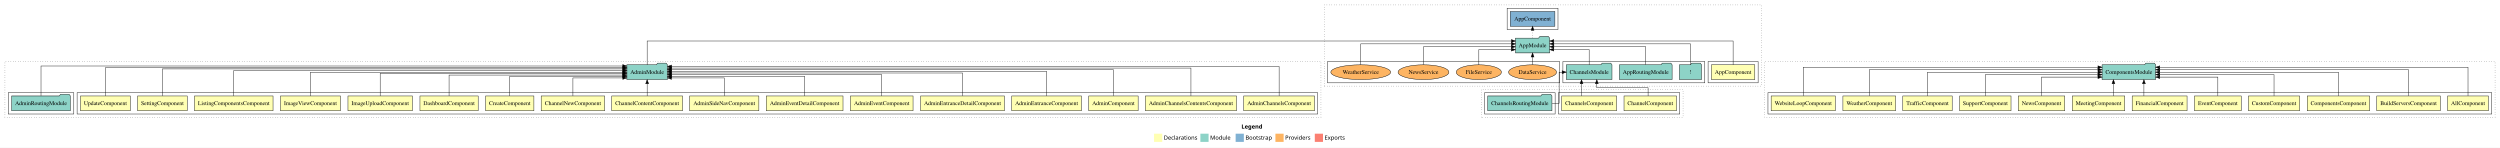
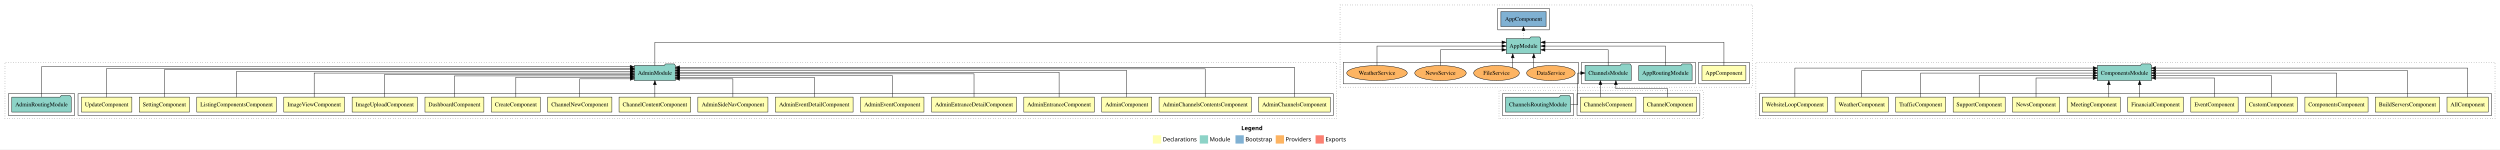
- <svg xmlns="http://www.w3.org/2000/svg" width="6096pt" height="360pt" viewBox="0.00 0.00 6096.00 360.00">
+ <svg xmlns="http://www.w3.org/2000/svg" width="6024pt" height="360pt" viewBox="0.00 0.00 6024.00 360.00">
  <g id="graph0" class="graph" transform="scale(1 1) rotate(0) translate(4 356)">
-     <polygon fill="#ffffff" stroke="transparent" points="-4,4 -4,-356 6092,-356 6092,4 -4,4" />
-     <text text-anchor="start" x="3023.009" y="-42.4" font-family="sans-serif" font-weight="bold" font-size="14.00" fill="#000000">Legend</text>
-     <polygon fill="#ffffb3" stroke="transparent" points="2810,-10 2810,-30 2830,-30 2830,-10 2810,-10" />
-     <text text-anchor="start" x="2833.629" y="-15.4" font-family="sans-serif" font-size="14.00" fill="#000000">  Declarations</text>
-     <polygon fill="#8dd3c7" stroke="transparent" points="2923,-10 2923,-30 2943,-30 2943,-10 2923,-10" />
-     <text text-anchor="start" x="2946.725" y="-15.4" font-family="sans-serif" font-size="14.00" fill="#000000">  Module</text>
-     <polygon fill="#80b1d3" stroke="transparent" points="3009,-10 3009,-30 3029,-30 3029,-10 3009,-10" />
-     <text text-anchor="start" x="3032.781" y="-15.4" font-family="sans-serif" font-size="14.00" fill="#000000">  Bootstrap</text>
-     <polygon fill="#fdb462" stroke="transparent" points="3106,-10 3106,-30 3126,-30 3126,-10 3106,-10" />
-     <text text-anchor="start" x="3129.673" y="-15.4" font-family="sans-serif" font-size="14.00" fill="#000000">  Providers</text>
-     <polygon fill="#fb8072" stroke="transparent" points="3202,-10 3202,-30 3222,-30 3222,-10 3202,-10" />
-     <text text-anchor="start" x="3225.726" y="-15.4" font-family="sans-serif" font-size="14.00" fill="#000000">  Exports</text>
+     <polygon fill="#ffffff" stroke="transparent" points="-4,4 -4,-356 6020,-356 6020,4 -4,4" />
+     <text text-anchor="start" x="2987.009" y="-42.4" font-family="sans-serif" font-weight="bold" font-size="14.00" fill="#000000">Legend</text>
+     <polygon fill="#ffffb3" stroke="transparent" points="2774,-10 2774,-30 2794,-30 2794,-10 2774,-10" />
+     <text text-anchor="start" x="2797.629" y="-15.4" font-family="sans-serif" font-size="14.00" fill="#000000">  Declarations</text>
+     <polygon fill="#8dd3c7" stroke="transparent" points="2887,-10 2887,-30 2907,-30 2907,-10 2887,-10" />
+     <text text-anchor="start" x="2910.725" y="-15.4" font-family="sans-serif" font-size="14.00" fill="#000000">  Module</text>
+     <polygon fill="#80b1d3" stroke="transparent" points="2973,-10 2973,-30 2993,-30 2993,-10 2973,-10" />
+     <text text-anchor="start" x="2996.781" y="-15.4" font-family="sans-serif" font-size="14.00" fill="#000000">  Bootstrap</text>
+     <polygon fill="#fdb462" stroke="transparent" points="3070,-10 3070,-30 3090,-30 3090,-10 3070,-10" />
+     <text text-anchor="start" x="3093.673" y="-15.4" font-family="sans-serif" font-size="14.00" fill="#000000">  Providers</text>
+     <polygon fill="#fb8072" stroke="transparent" points="3166,-10 3166,-30 3186,-30 3186,-10 3166,-10" />
+     <text text-anchor="start" x="3189.726" y="-15.4" font-family="sans-serif" font-size="14.00" fill="#000000">  Exports</text>
    <g id="clust1" class="cluster">
      <polygon fill="none" stroke="#000000" stroke-dasharray="1,5" points="8,-70 8,-206 3217,-206 3217,-70 8,-70" />
    </g>
    <g id="clust2" class="cluster">
      <polygon fill="none" stroke="#000000" points="184,-78 184,-130 3209,-130 3209,-78 184,-78" />
    </g>
    <g id="clust20" class="cluster">
      <polygon fill="none" stroke="#000000" points="16,-78 16,-130 176,-130 176,-78 16,-78" />
    </g>
    <g id="clust30" class="cluster">
-       <polygon fill="none" stroke="#000000" stroke-dasharray="1,5" points="3225,-146 3225,-344 4291,-344 4291,-146 3225,-146" />
+       <polygon fill="none" stroke="#000000" stroke-dasharray="1,5" points="3225,-146 3225,-344 4219,-344 4219,-146 3225,-146" />
    </g>
    <g id="clust31" class="cluster">
-       <polygon fill="none" stroke="#000000" points="4161,-154 4161,-206 4283,-206 4283,-154 4161,-154" />
+       <polygon fill="none" stroke="#000000" points="4089,-154 4089,-206 4211,-206 4211,-154 4089,-154" />
    </g>
    <g id="clust33" class="cluster">
-       <polygon fill="none" stroke="#000000" points="3807,-154 3807,-206 4153,-206 4153,-154 3807,-154" />
+       <polygon fill="none" stroke="#000000" points="3807,-154 3807,-206 4081,-206 4081,-154 3807,-154" />
    </g>
    <g id="clust35" class="cluster">
-       <polygon fill="none" stroke="#000000" points="3671,-284 3671,-336 3795,-336 3795,-284 3671,-284" />
+       <polygon fill="none" stroke="#000000" points="3605,-284 3605,-336 3729,-336 3729,-284 3605,-284" />
    </g>
    <g id="clust36" class="cluster">
      <polygon fill="none" stroke="#000000" points="3233,-154 3233,-206 3799,-206 3799,-154 3233,-154" />
    </g>
    <g id="clust43" class="cluster">
      <polygon fill="none" stroke="#000000" stroke-dasharray="1,5" points="3608,-70 3608,-138 4100,-138 4100,-70 3608,-70" />
    </g>
    <g id="clust44" class="cluster">
      <polygon fill="none" stroke="#000000" points="3796,-78 3796,-130 4092,-130 4092,-78 3796,-78" />
    </g>
    <g id="clust47" class="cluster">
      <polygon fill="none" stroke="#000000" points="3616,-78 3616,-130 3788,-130 3788,-78 3616,-78" />
    </g>
    <g id="clust57" class="cluster">
-       <polygon fill="none" stroke="#000000" stroke-dasharray="1,5" points="4299,-70 4299,-206 6080,-206 6080,-70 4299,-70" />
+       <polygon fill="none" stroke="#000000" stroke-dasharray="1,5" points="4227,-70 4227,-206 6008,-206 6008,-70 4227,-70" />
    </g>
    <g id="clust58" class="cluster">
-       <polygon fill="none" stroke="#000000" points="4307,-78 4307,-130 6072,-130 6072,-78 4307,-78" />
+       <polygon fill="none" stroke="#000000" points="4235,-78 4235,-130 6000,-130 6000,-78 4235,-78" />
    </g>
    <g id="node1" class="node">
      <polygon fill="#ffffb3" stroke="#000000" points="3201.322,-122 3028.678,-122 3028.678,-86 3201.322,-86 3201.322,-122" />
      <text text-anchor="middle" x="3115" y="-99.8" font-family="Times,serif" font-size="14.00" fill="#000000">AdminChannelsComponent</text>
    </g>
    <g id="node18" class="node">
      <polygon fill="#8dd3c7" stroke="#000000" points="1623.439,-198 1620.439,-202 1599.439,-202 1596.439,-198 1524.561,-198 1524.561,-162 1623.439,-162 1623.439,-198" />
      <text text-anchor="middle" x="1574" y="-175.8" font-family="Times,serif" font-size="14.00" fill="#000000">AdminModule</text>
    </g>
    <g id="edge1" class="edge">
      <path fill="none" stroke="#000000" d="M3115,-122.213C3115,-148.511 3115,-194 3115,-194 3115,-194 1633.526,-194 1633.526,-194" />
      <polygon fill="#000000" stroke="#000000" points="1633.526,-190.5 1623.526,-194 1633.526,-197.5 1633.526,-190.5" />
    </g>
    <g id="node2" class="node">
      <polygon fill="#ffffb3" stroke="#000000" points="3011.098,-122 2788.902,-122 2788.902,-86 3011.098,-86 3011.098,-122" />
      <text text-anchor="middle" x="2900" y="-99.8" font-family="Times,serif" font-size="14.00" fill="#000000">AdminChannelsContentsComponent</text>
    </g>
    <g id="edge2" class="edge">
      <path fill="none" stroke="#000000" d="M2900,-122.238C2900,-147.483 2900,-190 2900,-190 2900,-190 1633.561,-190 1633.561,-190" />
      <polygon fill="#000000" stroke="#000000" points="1633.561,-186.5 1623.561,-190 1633.561,-193.5 1633.561,-186.5" />
    </g>
    <g id="node3" class="node">
      <polygon fill="#ffffb3" stroke="#000000" points="2771.22,-122 2650.78,-122 2650.78,-86 2771.22,-86 2771.22,-122" />
      <text text-anchor="middle" x="2711" y="-99.8" font-family="Times,serif" font-size="14.00" fill="#000000">AdminComponent</text>
    </g>
    <g id="edge3" class="edge">
      <path fill="none" stroke="#000000" d="M2711,-122.198C2711,-146.356 2711,-186 2711,-186 2711,-186 1633.22,-186 1633.22,-186" />
      <polygon fill="#000000" stroke="#000000" points="1633.22,-182.5 1623.22,-186 1633.22,-189.5 1633.22,-182.5" />
    </g>
    <g id="node4" class="node">
      <polygon fill="#ffffb3" stroke="#000000" points="2632.968,-122 2463.032,-122 2463.032,-86 2632.968,-86 2632.968,-122" />
      <text text-anchor="middle" x="2548" y="-99.8" font-family="Times,serif" font-size="14.00" fill="#000000">AdminEntranceComponent</text>
    </g>
    <g id="edge4" class="edge">
      <path fill="none" stroke="#000000" d="M2548,-122.091C2548,-145.133 2548,-182 2548,-182 2548,-182 1633.304,-182 1633.304,-182" />
      <polygon fill="#000000" stroke="#000000" points="1633.304,-178.5 1623.304,-182 1633.303,-185.5 1633.304,-178.5" />
    </g>
    <g id="node5" class="node">
      <polygon fill="#ffffb3" stroke="#000000" points="2445.175,-122 2240.825,-122 2240.825,-86 2445.175,-86 2445.175,-122" />
      <text text-anchor="middle" x="2343" y="-99.8" font-family="Times,serif" font-size="14.00" fill="#000000">AdminEntranceDetailComponent</text>
    </g>
    <g id="edge5" class="edge">
      <path fill="none" stroke="#000000" d="M2343,-122.292C2343,-144.206 2343,-178 2343,-178 2343,-178 1633.274,-178 1633.274,-178" />
      <polygon fill="#000000" stroke="#000000" points="1633.274,-174.5 1623.274,-178 1633.274,-181.5 1633.274,-174.5" />
    </g>
    <g id="node6" class="node">
      <polygon fill="#ffffb3" stroke="#000000" points="2222.378,-122 2069.622,-122 2069.622,-86 2222.378,-86 2222.378,-122" />
      <text text-anchor="middle" x="2146" y="-99.8" font-family="Times,serif" font-size="14.00" fill="#000000">AdminEventComponent</text>
    </g>
    <g id="edge6" class="edge">
      <path fill="none" stroke="#000000" d="M2146,-122.027C2146,-142.767 2146,-174 2146,-174 2146,-174 1633.264,-174 1633.264,-174" />
      <polygon fill="#000000" stroke="#000000" points="1633.264,-170.5 1623.264,-174 1633.263,-177.5 1633.264,-170.5" />
    </g>
    <g id="node7" class="node">
      <polygon fill="#ffffb3" stroke="#000000" points="2051.586,-122 1864.414,-122 1864.414,-86 2051.586,-86 2051.586,-122" />
      <text text-anchor="middle" x="1958" y="-99.8" font-family="Times,serif" font-size="14.00" fill="#000000">AdminEventDetailComponent</text>
    </g>
    <g id="edge7" class="edge">
      <path fill="none" stroke="#000000" d="M1958,-122.035C1958,-141.576 1958,-170 1958,-170 1958,-170 1633.415,-170 1633.415,-170" />
      <polygon fill="#000000" stroke="#000000" points="1633.415,-166.5 1623.415,-170 1633.415,-173.5 1633.415,-166.5" />
    </g>
    <g id="node8" class="node">
      <polygon fill="#ffffb3" stroke="#000000" points="1846.43,-122 1677.57,-122 1677.57,-86 1846.43,-86 1846.43,-122" />
      <text text-anchor="middle" x="1762" y="-99.8" font-family="Times,serif" font-size="14.00" fill="#000000">AdminSideNavComponent</text>
    </g>
    <g id="edge8" class="edge">
      <path fill="none" stroke="#000000" d="M1762,-122.267C1762,-140.555 1762,-166 1762,-166 1762,-166 1633.395,-166 1633.395,-166" />
      <polygon fill="#000000" stroke="#000000" points="1633.395,-162.5 1623.395,-166 1633.395,-169.5 1633.395,-162.5" />
    </g>
    <g id="node9" class="node">
      <polygon fill="#ffffb3" stroke="#000000" points="1660.322,-122 1487.678,-122 1487.678,-86 1660.322,-86 1660.322,-122" />
      <text text-anchor="middle" x="1574" y="-99.8" font-family="Times,serif" font-size="14.00" fill="#000000">ChannelContentComponent</text>
    </g>
    <g id="edge9" class="edge">
      <path fill="none" stroke="#000000" d="M1574,-122.011C1574,-122.011 1574,-151.855 1574,-151.855" />
      <polygon fill="#000000" stroke="#000000" points="1570.5,-151.855 1574,-161.855 1577.5,-151.855 1570.5,-151.855" />
    </g>
    <g id="node10" class="node">
      <polygon fill="#ffffb3" stroke="#000000" points="1470.417,-122 1315.583,-122 1315.583,-86 1470.417,-86 1470.417,-122" />
      <text text-anchor="middle" x="1393" y="-99.8" font-family="Times,serif" font-size="14.00" fill="#000000">ChannelNewComponent</text>
    </g>
    <g id="edge10" class="edge">
      <path fill="none" stroke="#000000" d="M1393,-122.267C1393,-140.555 1393,-166 1393,-166 1393,-166 1514.541,-166 1514.541,-166" />
      <polygon fill="#000000" stroke="#000000" points="1514.541,-169.5 1524.541,-166 1514.541,-162.5 1514.541,-169.5" />
    </g>
    <g id="node11" class="node">
      <polygon fill="#ffffb3" stroke="#000000" points="1297.864,-122 1180.136,-122 1180.136,-86 1297.864,-86 1297.864,-122" />
      <text text-anchor="middle" x="1239" y="-99.8" font-family="Times,serif" font-size="14.00" fill="#000000">CreateComponent</text>
    </g>
    <g id="edge11" class="edge">
      <path fill="none" stroke="#000000" d="M1239,-122.035C1239,-141.576 1239,-170 1239,-170 1239,-170 1514.57,-170 1514.57,-170" />
      <polygon fill="#000000" stroke="#000000" points="1514.57,-173.5 1524.57,-170 1514.57,-166.5 1514.57,-173.5" />
    </g>
    <g id="node12" class="node">
      <polygon fill="#ffffb3" stroke="#000000" points="1161.973,-122 1020.027,-122 1020.027,-86 1161.973,-86 1161.973,-122" />
      <text text-anchor="middle" x="1091" y="-99.8" font-family="Times,serif" font-size="14.00" fill="#000000">DashboardComponent</text>
    </g>
    <g id="edge12" class="edge">
      <path fill="none" stroke="#000000" d="M1091,-122.129C1091,-142.572 1091,-173 1091,-173 1091,-173 1514.58,-173 1514.58,-173" />
      <polygon fill="#000000" stroke="#000000" points="1514.58,-176.5 1524.58,-173 1514.58,-169.5 1514.58,-176.5" />
    </g>
    <g id="node13" class="node">
      <polygon fill="#ffffb3" stroke="#000000" points="1001.525,-122 844.475,-122 844.475,-86 1001.525,-86 1001.525,-122" />
      <text text-anchor="middle" x="923" y="-99.8" font-family="Times,serif" font-size="14.00" fill="#000000">ImageUploadComponent</text>
    </g>
    <g id="edge13" class="edge">
      <path fill="none" stroke="#000000" d="M923,-122.045C923,-143.662 923,-177 923,-177 923,-177 1514.535,-177 1514.535,-177" />
      <polygon fill="#000000" stroke="#000000" points="1514.535,-180.5 1524.535,-177 1514.535,-173.5 1514.535,-180.5" />
    </g>
    <g id="node14" class="node">
      <polygon fill="#ffffb3" stroke="#000000" points="826.132,-122 679.868,-122 679.868,-86 826.132,-86 826.132,-122" />
      <text text-anchor="middle" x="753" y="-99.8" font-family="Times,serif" font-size="14.00" fill="#000000">ImageViewComponent</text>
    </g>
    <g id="edge14" class="edge">
      <path fill="none" stroke="#000000" d="M753,-122.011C753,-144.485 753,-180 753,-180 753,-180 1514.492,-180 1514.492,-180" />
      <polygon fill="#000000" stroke="#000000" points="1514.492,-183.5 1524.492,-180 1514.492,-176.5 1514.492,-183.5" />
    </g>
    <g id="node15" class="node">
      <polygon fill="#ffffb3" stroke="#000000" points="661.779,-122 470.221,-122 470.221,-86 661.779,-86 661.779,-122" />
      <text text-anchor="middle" x="566" y="-99.8" font-family="Times,serif" font-size="14.00" fill="#000000">ListingComponentsComponent</text>
    </g>
    <g id="edge15" class="edge">
      <path fill="none" stroke="#000000" d="M566,-122.153C566,-145.757 566,-184 566,-184 566,-184 1514.7,-184 1514.7,-184" />
      <polygon fill="#000000" stroke="#000000" points="1514.7,-187.5 1524.7,-184 1514.7,-180.5 1514.7,-187.5" />
    </g>
    <g id="node16" class="node">
      <polygon fill="#ffffb3" stroke="#000000" points="452.501,-122 331.499,-122 331.499,-86 452.501,-86 452.501,-122" />
      <text text-anchor="middle" x="392" y="-99.8" font-family="Times,serif" font-size="14.00" fill="#000000">SettingComponent</text>
    </g>
    <g id="edge16" class="edge">
      <path fill="none" stroke="#000000" d="M392,-122.227C392,-146.932 392,-188 392,-188 392,-188 1514.716,-188 1514.716,-188" />
      <polygon fill="#000000" stroke="#000000" points="1514.716,-191.5 1524.716,-188 1514.716,-184.5 1514.716,-191.5" />
    </g>
    <g id="node17" class="node">
      <polygon fill="#ffffb3" stroke="#000000" points="313.759,-122 192.241,-122 192.241,-86 313.759,-86 313.759,-122" />
      <text text-anchor="middle" x="253" y="-99.8" font-family="Times,serif" font-size="14.00" fill="#000000">UpdateComponent</text>
    </g>
    <g id="edge17" class="edge">
      <path fill="none" stroke="#000000" d="M253,-122.026C253,-147.509 253,-191 253,-191 253,-191 1514.626,-191 1514.626,-191" />
      <polygon fill="#000000" stroke="#000000" points="1514.626,-194.5 1524.626,-191 1514.626,-187.5 1514.626,-194.5" />
    </g>
    <g id="node21" class="node">
-       <polygon fill="#8dd3c7" stroke="#000000" points="3774.657,-263 3771.657,-267 3750.657,-267 3747.657,-263 3691.343,-263 3691.343,-227 3774.657,-227 3774.657,-263" />
-       <text text-anchor="middle" x="3733" y="-240.8" font-family="Times,serif" font-size="14.00" fill="#000000">AppModule</text>
-     </g>
-     <g id="edge21" class="edge">
-       <path fill="none" stroke="#000000" d="M1574,-198.011C1574,-220.485 1574,-256 1574,-256 1574,-256 3681.321,-256 3681.321,-256" />
-       <polygon fill="#000000" stroke="#000000" points="3681.321,-259.5 3691.321,-256 3681.321,-252.5 3681.321,-259.5" />
+       <polygon fill="#8dd3c7" stroke="#000000" points="3708.657,-263 3705.657,-267 3684.657,-267 3681.657,-263 3625.343,-263 3625.343,-227 3708.657,-227 3708.657,-263" />
+       <text text-anchor="middle" x="3667" y="-240.8" font-family="Times,serif" font-size="14.00" fill="#000000">AppModule</text>
+     </g>
+     <g id="edge20" class="edge">
+       <path fill="none" stroke="#000000" d="M1574,-198.292C1574,-220.206 1574,-254 1574,-254 1574,-254 3615.191,-254 3615.191,-254" />
+       <polygon fill="#000000" stroke="#000000" points="3615.192,-257.5 3625.191,-254 3615.191,-250.5 3615.192,-257.5" />
    </g>
    <g id="node19" class="node">
      <polygon fill="#8dd3c7" stroke="#000000" points="167.556,-122 164.556,-126 143.556,-126 140.556,-122 24.444,-122 24.444,-86 167.556,-86 167.556,-122" />
      <text text-anchor="middle" x="96" y="-99.8" font-family="Times,serif" font-size="14.00" fill="#000000">AdminRoutingModule</text>
    </g>
    <g id="edge18" class="edge">
      <path fill="none" stroke="#000000" d="M96,-122.415C96,-149.006 96,-195 96,-195 96,-195 1514.402,-195 1514.402,-195" />
      <polygon fill="#000000" stroke="#000000" points="1514.402,-198.5 1524.402,-195 1514.402,-191.5 1514.402,-198.5" />
    </g>
    <g id="node20" class="node">
-       <polygon fill="#ffffb3" stroke="#000000" points="4274.94,-198 4169.06,-198 4169.06,-162 4274.94,-162 4274.94,-198" />
-       <text text-anchor="middle" x="4222" y="-175.8" font-family="Times,serif" font-size="14.00" fill="#000000">AppComponent</text>
+       <polygon fill="#ffffb3" stroke="#000000" points="4202.94,-198 4097.06,-198 4097.06,-162 4202.94,-162 4202.94,-198" />
+       <text text-anchor="middle" x="4150" y="-175.8" font-family="Times,serif" font-size="14.00" fill="#000000">AppComponent</text>
    </g>
    <g id="edge19" class="edge">
-       <path fill="none" stroke="#000000" d="M4222,-198.011C4222,-220.485 4222,-256 4222,-256 4222,-256 3784.692,-256 3784.692,-256" />
-       <polygon fill="#000000" stroke="#000000" points="3784.692,-252.5 3774.692,-256 3784.692,-259.5 3784.692,-252.5" />
-     </g>
-     <g id="node25" class="node">
-       <polygon fill="#80b1d3" stroke="#000000" points="3787.439,-328 3678.561,-328 3678.561,-292 3787.439,-292 3787.439,-328" />
-       <text text-anchor="middle" x="3733" y="-305.8" font-family="Times,serif" font-size="14.00" fill="#000000">AppComponent </text>
-     </g>
-     <g id="edge24" class="edge">
-       <path fill="none" stroke="#000000" stroke-dasharray="1,5" d="M3733,-263.106C3733,-263.106 3733,-281.991 3733,-281.991" />
-       <polygon fill="#000000" stroke="#000000" points="3729.5,-281.991 3733,-291.991 3736.5,-281.991 3729.5,-281.991" />
+       <path fill="none" stroke="#000000" d="M4150,-198.292C4150,-220.206 4150,-254 4150,-254 4150,-254 3719.018,-254 3719.018,-254" />
+       <polygon fill="#000000" stroke="#000000" points="3719.018,-250.5 3709.018,-254 3719.018,-257.5 3719.018,-250.5" />
+     </g>
+     <g id="node24" class="node">
+       <polygon fill="#80b1d3" stroke="#000000" points="3721.439,-328 3612.561,-328 3612.561,-292 3721.439,-292 3721.439,-328" />
+       <text text-anchor="middle" x="3667" y="-305.8" font-family="Times,serif" font-size="14.00" fill="#000000">AppComponent </text>
+     </g>
+     <g id="edge23" class="edge">
+       <path fill="none" stroke="#000000" stroke-dasharray="1,5" d="M3667,-263.106C3667,-263.106 3667,-281.991 3667,-281.991" />
+       <polygon fill="#000000" stroke="#000000" points="3663.5,-281.991 3667,-291.991 3670.5,-281.991 3663.5,-281.991" />
    </g>
    <g id="node22" class="node">
-       <polygon fill="#8dd3c7" stroke="#000000" points="4145,-198 4142,-202 4121,-202 4118,-198 4091,-198 4091,-162 4145,-162 4145,-198" />
-       <text text-anchor="middle" x="4118" y="-175.8" font-family="Times,serif" font-size="14.00" fill="#000000">!</text>
-     </g>
-     <g id="edge20" class="edge">
-       <path fill="none" stroke="#000000" d="M4118,-198.129C4118,-218.572 4118,-249 4118,-249 4118,-249 3784.935,-249 3784.935,-249" />
-       <polygon fill="#000000" stroke="#000000" points="3784.935,-245.5 3774.935,-249 3784.935,-252.5 3784.935,-245.5" />
-     </g>
-     <g id="node23" class="node">
      <polygon fill="#8dd3c7" stroke="#000000" points="4073.274,-198 4070.274,-202 4049.274,-202 4046.274,-198 3944.726,-198 3944.726,-162 4073.274,-162 4073.274,-198" />
      <text text-anchor="middle" x="4009" y="-175.8" font-family="Times,serif" font-size="14.00" fill="#000000">AppRoutingModule</text>
    </g>
-     <g id="edge22" class="edge">
-       <path fill="none" stroke="#000000" d="M4009,-198.267C4009,-216.555 4009,-242 4009,-242 4009,-242 3784.919,-242 3784.919,-242" />
-       <polygon fill="#000000" stroke="#000000" points="3784.919,-238.5 3774.919,-242 3784.918,-245.5 3784.919,-238.5" />
-     </g>
-     <g id="node24" class="node">
+     <g id="edge21" class="edge">
+       <path fill="none" stroke="#000000" d="M4009,-198.106C4009,-217.339 4009,-245 4009,-245 4009,-245 3718.936,-245 3718.936,-245" />
+       <polygon fill="#000000" stroke="#000000" points="3718.936,-241.5 3708.936,-245 3718.936,-248.5 3718.936,-241.5" />
+     </g>
+     <g id="node23" class="node">
      <polygon fill="#8dd3c7" stroke="#000000" points="3926.651,-198 3923.651,-202 3902.651,-202 3899.651,-198 3815.349,-198 3815.349,-162 3926.651,-162 3926.651,-198" />
      <text text-anchor="middle" x="3871" y="-175.8" font-family="Times,serif" font-size="14.00" fill="#000000">ChannelsModule</text>
    </g>
-     <g id="edge23" class="edge">
-       <path fill="none" stroke="#000000" d="M3871,-198.009C3871,-214.049 3871,-235 3871,-235 3871,-235 3784.779,-235 3784.779,-235" />
-       <polygon fill="#000000" stroke="#000000" points="3784.779,-231.5 3774.779,-235 3784.779,-238.5 3784.779,-231.5" />
-     </g>
-     <g id="node26" class="node">
+     <g id="edge22" class="edge">
+       <path fill="none" stroke="#000000" d="M3871,-198.027C3871,-214.398 3871,-236 3871,-236 3871,-236 3718.775,-236 3718.775,-236" />
+       <polygon fill="#000000" stroke="#000000" points="3718.775,-232.5 3708.775,-236 3718.775,-239.5 3718.775,-232.5" />
+     </g>
+     <g id="node25" class="node">
      <ellipse fill="#fdb462" stroke="#000000" cx="3733" cy="-180" rx="58.441" ry="18" />
      <text text-anchor="middle" x="3733" y="-175.8" font-family="Times,serif" font-size="14.00" fill="#000000">DataService</text>
    </g>
-     <g id="edge25" class="edge">
-       <path fill="none" stroke="#000000" d="M3733,-198.106C3733,-198.106 3733,-216.991 3733,-216.991" />
-       <polygon fill="#000000" stroke="#000000" points="3729.5,-216.991 3733,-226.991 3736.5,-216.991 3729.5,-216.991" />
-     </g>
-     <g id="node27" class="node">
+     <g id="edge24" class="edge">
+       <path fill="none" stroke="#000000" d="M3691.804,-192.842C3691.804,-192.842 3691.804,-216.523 3691.804,-216.523" />
+       <polygon fill="#000000" stroke="#000000" points="3688.304,-216.523 3691.804,-226.523 3695.304,-216.523 3688.304,-216.523" />
+     </g>
+     <g id="node26" class="node">
      <ellipse fill="#fdb462" stroke="#000000" cx="3602" cy="-180" rx="55.029" ry="18" />
      <text text-anchor="middle" x="3602" y="-175.8" font-family="Times,serif" font-size="14.00" fill="#000000">FileService</text>
    </g>
-     <g id="edge26" class="edge">
-       <path fill="none" stroke="#000000" d="M3602,-198.009C3602,-214.049 3602,-235 3602,-235 3602,-235 3681.191,-235 3681.191,-235" />
-       <polygon fill="#000000" stroke="#000000" points="3681.191,-238.5 3691.191,-235 3681.191,-231.5 3681.191,-238.5" />
-     </g>
-     <g id="node28" class="node">
+     <g id="edge25" class="edge">
+       <path fill="none" stroke="#000000" d="M3641.093,-192.842C3641.093,-192.842 3641.093,-216.523 3641.093,-216.523" />
+       <polygon fill="#000000" stroke="#000000" points="3637.593,-216.523 3641.093,-226.523 3644.593,-216.523 3637.593,-216.523" />
+     </g>
+     <g id="node27" class="node">
      <ellipse fill="#fdb462" stroke="#000000" cx="3467" cy="-180" rx="61.954" ry="18" />
      <text text-anchor="middle" x="3467" y="-175.8" font-family="Times,serif" font-size="14.00" fill="#000000">NewsService</text>
    </g>
-     <g id="edge27" class="edge">
-       <path fill="none" stroke="#000000" d="M3467,-198.267C3467,-216.555 3467,-242 3467,-242 3467,-242 3681.145,-242 3681.145,-242" />
-       <polygon fill="#000000" stroke="#000000" points="3681.145,-245.5 3691.145,-242 3681.145,-238.5 3681.145,-245.5" />
-     </g>
-     <g id="node29" class="node">
+     <g id="edge26" class="edge">
+       <path fill="none" stroke="#000000" d="M3467,-198.027C3467,-214.398 3467,-236 3467,-236 3467,-236 3615.073,-236 3615.073,-236" />
+       <polygon fill="#000000" stroke="#000000" points="3615.073,-239.5 3625.073,-236 3615.073,-232.5 3615.073,-239.5" />
+     </g>
+     <g id="node28" class="node">
      <ellipse fill="#fdb462" stroke="#000000" cx="3314" cy="-180" rx="72.889" ry="18" />
      <text text-anchor="middle" x="3314" y="-175.8" font-family="Times,serif" font-size="14.00" fill="#000000">WeatherService</text>
    </g>
-     <g id="edge28" class="edge">
-       <path fill="none" stroke="#000000" d="M3314,-198.129C3314,-218.572 3314,-249 3314,-249 3314,-249 3681.293,-249 3681.293,-249" />
-       <polygon fill="#000000" stroke="#000000" points="3681.293,-252.5 3691.293,-249 3681.293,-245.5 3681.293,-252.5" />
-     </g>
-     <g id="node30" class="node">
+     <g id="edge27" class="edge">
+       <path fill="none" stroke="#000000" d="M3314,-198.106C3314,-217.339 3314,-245 3314,-245 3314,-245 3615.12,-245 3615.12,-245" />
+       <polygon fill="#000000" stroke="#000000" points="3615.12,-248.5 3625.12,-245 3615.12,-241.5 3615.12,-248.5" />
+     </g>
+     <g id="node29" class="node">
      <polygon fill="#ffffb3" stroke="#000000" points="4083.989,-122 3956.011,-122 3956.011,-86 4083.989,-86 4083.989,-122" />
      <text text-anchor="middle" x="4020" y="-99.8" font-family="Times,serif" font-size="14.00" fill="#000000">ChannelComponent</text>
    </g>
-     <g id="edge29" class="edge">
+     <g id="edge28" class="edge">
      <path fill="none" stroke="#000000" d="M4014.696,-122.11C4014.696,-131.897 4014.696,-142 4014.696,-142 4014.696,-142 3889.608,-142 3889.608,-142 3889.608,-142 3889.608,-151.89 3889.608,-151.89" />
      <polygon fill="#000000" stroke="#000000" points="3886.109,-151.89 3889.608,-161.89 3893.109,-151.89 3886.109,-151.89" />
    </g>
-     <g id="node31" class="node">
+     <g id="node30" class="node">
      <polygon fill="#ffffb3" stroke="#000000" points="3937.934,-122 3804.066,-122 3804.066,-86 3937.934,-86 3937.934,-122" />
      <text text-anchor="middle" x="3871" y="-99.8" font-family="Times,serif" font-size="14.00" fill="#000000">ChannelsComponent</text>
    </g>
-     <g id="edge30" class="edge">
+     <g id="edge29" class="edge">
      <path fill="none" stroke="#000000" d="M3852.392,-122.011C3852.392,-122.011 3852.392,-151.855 3852.392,-151.855" />
      <polygon fill="#000000" stroke="#000000" points="3848.892,-151.855 3852.392,-161.855 3855.892,-151.855 3848.892,-151.855" />
    </g>
-     <g id="node32" class="node">
+     <g id="node31" class="node">
      <polygon fill="#8dd3c7" stroke="#000000" points="3780.269,-122 3777.269,-126 3756.269,-126 3753.269,-122 3623.731,-122 3623.731,-86 3780.269,-86 3780.269,-122" />
      <text text-anchor="middle" x="3702" y="-99.8" font-family="Times,serif" font-size="14.00" fill="#000000">ChannelsRoutingModule</text>
    </g>
-     <g id="edge31" class="edge">
+     <g id="edge30" class="edge">
      <path fill="none" stroke="#000000" d="M3780.633,-104C3790.796,-104 3797.752,-104 3797.752,-104 3797.752,-104 3797.752,-180 3797.752,-180 3797.752,-180 3805.111,-180 3805.111,-180" />
      <polygon fill="#000000" stroke="#000000" points="3805.111,-183.5 3815.111,-180 3805.111,-176.5 3805.111,-183.5" />
    </g>
+     <g id="node32" class="node">
+       <polygon fill="#ffffb3" stroke="#000000" points="5991.72,-122 5892.28,-122 5892.28,-86 5991.72,-86 5991.72,-122" />
+       <text text-anchor="middle" x="5942" y="-99.8" font-family="Times,serif" font-size="14.00" fill="#000000">AllComponent</text>
+     </g>
+     <g id="node44" class="node">
+       <polygon fill="#8dd3c7" stroke="#000000" points="5180.327,-198 5177.327,-202 5156.327,-202 5153.327,-198 5049.673,-198 5049.673,-162 5180.327,-162 5180.327,-198" />
+       <text text-anchor="middle" x="5115" y="-175.8" font-family="Times,serif" font-size="14.00" fill="#000000">ComponentsModule</text>
+     </g>
+     <g id="edge31" class="edge">
+       <path fill="none" stroke="#000000" d="M5942,-122.234C5942,-148.009 5942,-192 5942,-192 5942,-192 5190.239,-192 5190.239,-192" />
+       <polygon fill="#000000" stroke="#000000" points="5190.239,-188.5 5180.239,-192 5190.239,-195.5 5190.239,-188.5" />
+     </g>
    <g id="node33" class="node">
-       <polygon fill="#ffffb3" stroke="#000000" points="6063.72,-122 5964.28,-122 5964.28,-86 6063.72,-86 6063.72,-122" />
-       <text text-anchor="middle" x="6014" y="-99.8" font-family="Times,serif" font-size="14.00" fill="#000000">AllComponent</text>
-     </g>
-     <g id="node45" class="node">
-       <polygon fill="#8dd3c7" stroke="#000000" points="5252.327,-198 5249.327,-202 5228.327,-202 5225.327,-198 5121.673,-198 5121.673,-162 5252.327,-162 5252.327,-198" />
-       <text text-anchor="middle" x="5187" y="-175.8" font-family="Times,serif" font-size="14.00" fill="#000000">ComponentsModule</text>
+       <polygon fill="#ffffb3" stroke="#000000" points="5874.428,-122 5719.572,-122 5719.572,-86 5874.428,-86 5874.428,-122" />
+       <text text-anchor="middle" x="5797" y="-99.8" font-family="Times,serif" font-size="14.00" fill="#000000">BuildServersComponent</text>
    </g>
    <g id="edge32" class="edge">
-       <path fill="none" stroke="#000000" d="M6014,-122.234C6014,-148.009 6014,-192 6014,-192 6014,-192 5262.239,-192 5262.239,-192" />
-       <polygon fill="#000000" stroke="#000000" points="5262.239,-188.5 5252.239,-192 5262.239,-195.5 5262.239,-188.5" />
+       <path fill="none" stroke="#000000" d="M5797,-122.198C5797,-146.356 5797,-186 5797,-186 5797,-186 5190.393,-186 5190.393,-186" />
+       <polygon fill="#000000" stroke="#000000" points="5190.393,-182.5 5180.393,-186 5190.393,-189.5 5190.393,-182.5" />
    </g>
    <g id="node34" class="node">
-       <polygon fill="#ffffb3" stroke="#000000" points="5946.428,-122 5791.572,-122 5791.572,-86 5946.428,-86 5946.428,-122" />
-       <text text-anchor="middle" x="5869" y="-99.8" font-family="Times,serif" font-size="14.00" fill="#000000">BuildServersComponent</text>
+       <polygon fill="#ffffb3" stroke="#000000" points="5702.109,-122 5549.891,-122 5549.891,-86 5702.109,-86 5702.109,-122" />
+       <text text-anchor="middle" x="5626" y="-99.8" font-family="Times,serif" font-size="14.00" fill="#000000">ComponentsComponent</text>
    </g>
    <g id="edge33" class="edge">
-       <path fill="none" stroke="#000000" d="M5869,-122.198C5869,-146.356 5869,-186 5869,-186 5869,-186 5262.393,-186 5262.393,-186" />
-       <polygon fill="#000000" stroke="#000000" points="5262.393,-182.5 5252.393,-186 5262.393,-189.5 5262.393,-182.5" />
+       <path fill="none" stroke="#000000" d="M5626,-122.011C5626,-144.485 5626,-180 5626,-180 5626,-180 5190.238,-180 5190.238,-180" />
+       <polygon fill="#000000" stroke="#000000" points="5190.238,-176.5 5180.238,-180 5190.238,-183.5 5190.238,-176.5" />
    </g>
    <g id="node35" class="node">
-       <polygon fill="#ffffb3" stroke="#000000" points="5774.109,-122 5621.891,-122 5621.891,-86 5774.109,-86 5774.109,-122" />
-       <text text-anchor="middle" x="5698" y="-99.8" font-family="Times,serif" font-size="14.00" fill="#000000">ComponentsComponent</text>
+       <polygon fill="#ffffb3" stroke="#000000" points="5531.395,-122 5406.605,-122 5406.605,-86 5531.395,-86 5531.395,-122" />
+       <text text-anchor="middle" x="5469" y="-99.8" font-family="Times,serif" font-size="14.00" fill="#000000">CustomComponent</text>
    </g>
    <g id="edge34" class="edge">
-       <path fill="none" stroke="#000000" d="M5698,-122.011C5698,-144.485 5698,-180 5698,-180 5698,-180 5262.238,-180 5262.238,-180" />
-       <polygon fill="#000000" stroke="#000000" points="5262.238,-176.5 5252.238,-180 5262.238,-183.5 5262.238,-176.5" />
+       <path fill="none" stroke="#000000" d="M5469,-122.027C5469,-142.767 5469,-174 5469,-174 5469,-174 5190.342,-174 5190.342,-174" />
+       <polygon fill="#000000" stroke="#000000" points="5190.342,-170.5 5180.342,-174 5190.342,-177.5 5190.342,-170.5" />
    </g>
    <g id="node36" class="node">
-       <polygon fill="#ffffb3" stroke="#000000" points="5603.395,-122 5478.605,-122 5478.605,-86 5603.395,-86 5603.395,-122" />
-       <text text-anchor="middle" x="5541" y="-99.8" font-family="Times,serif" font-size="14.00" fill="#000000">CustomComponent</text>
+       <polygon fill="#ffffb3" stroke="#000000" points="5388.99,-122 5275.01,-122 5275.01,-86 5388.99,-86 5388.99,-122" />
+       <text text-anchor="middle" x="5332" y="-99.8" font-family="Times,serif" font-size="14.00" fill="#000000">EventComponent</text>
    </g>
    <g id="edge35" class="edge">
-       <path fill="none" stroke="#000000" d="M5541,-122.027C5541,-142.767 5541,-174 5541,-174 5541,-174 5262.342,-174 5262.342,-174" />
-       <polygon fill="#000000" stroke="#000000" points="5262.342,-170.5 5252.342,-174 5262.342,-177.5 5262.342,-170.5" />
+       <path fill="none" stroke="#000000" d="M5332,-122.169C5332,-141.09 5332,-168 5332,-168 5332,-168 5190.401,-168 5190.401,-168" />
+       <polygon fill="#000000" stroke="#000000" points="5190.401,-164.5 5180.401,-168 5190.401,-171.5 5190.401,-164.5" />
    </g>
    <g id="node37" class="node">
-       <polygon fill="#ffffb3" stroke="#000000" points="5460.99,-122 5347.01,-122 5347.01,-86 5460.99,-86 5460.99,-122" />
-       <text text-anchor="middle" x="5404" y="-99.8" font-family="Times,serif" font-size="14.00" fill="#000000">EventComponent</text>
+       <polygon fill="#ffffb3" stroke="#000000" points="5256.931,-122 5123.069,-122 5123.069,-86 5256.931,-86 5256.931,-122" />
+       <text text-anchor="middle" x="5190" y="-99.8" font-family="Times,serif" font-size="14.00" fill="#000000">FinancialComponent</text>
    </g>
    <g id="edge36" class="edge">
-       <path fill="none" stroke="#000000" d="M5404,-122.169C5404,-141.09 5404,-168 5404,-168 5404,-168 5262.401,-168 5262.401,-168" />
-       <polygon fill="#000000" stroke="#000000" points="5262.401,-164.5 5252.401,-168 5262.401,-171.5 5262.401,-164.5" />
+       <path fill="none" stroke="#000000" d="M5151.724,-122.011C5151.724,-122.011 5151.724,-151.855 5151.724,-151.855" />
+       <polygon fill="#000000" stroke="#000000" points="5148.224,-151.855 5151.724,-161.855 5155.224,-151.855 5148.224,-151.855" />
    </g>
    <g id="node38" class="node">
-       <polygon fill="#ffffb3" stroke="#000000" points="5328.931,-122 5195.069,-122 5195.069,-86 5328.931,-86 5328.931,-122" />
-       <text text-anchor="middle" x="5262" y="-99.8" font-family="Times,serif" font-size="14.00" fill="#000000">FinancialComponent</text>
+       <polygon fill="#ffffb3" stroke="#000000" points="5104.987,-122 4977.013,-122 4977.013,-86 5104.987,-86 5104.987,-122" />
+       <text text-anchor="middle" x="5041" y="-99.8" font-family="Times,serif" font-size="14.00" fill="#000000">MeetingComponent</text>
    </g>
    <g id="edge37" class="edge">
-       <path fill="none" stroke="#000000" d="M5223.724,-122.011C5223.724,-122.011 5223.724,-151.855 5223.724,-151.855" />
-       <polygon fill="#000000" stroke="#000000" points="5220.224,-151.855 5223.724,-161.855 5227.224,-151.855 5220.224,-151.855" />
+       <path fill="none" stroke="#000000" d="M5077.415,-122.011C5077.415,-122.011 5077.415,-151.855 5077.415,-151.855" />
+       <polygon fill="#000000" stroke="#000000" points="5073.915,-151.855 5077.415,-161.855 5080.915,-151.855 5073.915,-151.855" />
    </g>
    <g id="node39" class="node">
-       <polygon fill="#ffffb3" stroke="#000000" points="5176.987,-122 5049.013,-122 5049.013,-86 5176.987,-86 5176.987,-122" />
-       <text text-anchor="middle" x="5113" y="-99.8" font-family="Times,serif" font-size="14.00" fill="#000000">MeetingComponent</text>
+       <polygon fill="#ffffb3" stroke="#000000" points="4958.705,-122 4845.295,-122 4845.295,-86 4958.705,-86 4958.705,-122" />
+       <text text-anchor="middle" x="4902" y="-99.8" font-family="Times,serif" font-size="14.00" fill="#000000">NewsComponent</text>
    </g>
    <g id="edge38" class="edge">
-       <path fill="none" stroke="#000000" d="M5149.415,-122.011C5149.415,-122.011 5149.415,-151.855 5149.415,-151.855" />
-       <polygon fill="#000000" stroke="#000000" points="5145.915,-151.855 5149.415,-161.855 5152.915,-151.855 5145.915,-151.855" />
+       <path fill="none" stroke="#000000" d="M4902,-122.169C4902,-141.09 4902,-168 4902,-168 4902,-168 5039.645,-168 5039.645,-168" />
+       <polygon fill="#000000" stroke="#000000" points="5039.645,-171.5 5049.645,-168 5039.645,-164.5 5039.645,-171.5" />
    </g>
    <g id="node40" class="node">
-       <polygon fill="#ffffb3" stroke="#000000" points="5030.705,-122 4917.295,-122 4917.295,-86 5030.705,-86 5030.705,-122" />
-       <text text-anchor="middle" x="4974" y="-99.8" font-family="Times,serif" font-size="14.00" fill="#000000">NewsComponent</text>
+       <polygon fill="#ffffb3" stroke="#000000" points="4827.667,-122 4702.333,-122 4702.333,-86 4827.667,-86 4827.667,-122" />
+       <text text-anchor="middle" x="4765" y="-99.8" font-family="Times,serif" font-size="14.00" fill="#000000">SupportComponent</text>
    </g>
    <g id="edge39" class="edge">
-       <path fill="none" stroke="#000000" d="M4974,-122.169C4974,-141.09 4974,-168 4974,-168 4974,-168 5111.645,-168 5111.645,-168" />
-       <polygon fill="#000000" stroke="#000000" points="5111.645,-171.5 5121.645,-168 5111.645,-164.5 5111.645,-171.5" />
+       <path fill="none" stroke="#000000" d="M4765,-122.027C4765,-142.767 4765,-174 4765,-174 4765,-174 5039.578,-174 5039.578,-174" />
+       <polygon fill="#000000" stroke="#000000" points="5039.578,-177.5 5049.578,-174 5039.578,-170.5 5039.578,-177.5" />
    </g>
    <g id="node41" class="node">
-       <polygon fill="#ffffb3" stroke="#000000" points="4899.667,-122 4774.333,-122 4774.333,-86 4899.667,-86 4899.667,-122" />
-       <text text-anchor="middle" x="4837" y="-99.8" font-family="Times,serif" font-size="14.00" fill="#000000">SupportComponent</text>
+       <polygon fill="#ffffb3" stroke="#000000" points="4684.187,-122 4563.813,-122 4563.813,-86 4684.187,-86 4684.187,-122" />
+       <text text-anchor="middle" x="4624" y="-99.8" font-family="Times,serif" font-size="14.00" fill="#000000">TrafficComponent</text>
    </g>
    <g id="edge40" class="edge">
-       <path fill="none" stroke="#000000" d="M4837,-122.027C4837,-142.767 4837,-174 4837,-174 4837,-174 5111.578,-174 5111.578,-174" />
-       <polygon fill="#000000" stroke="#000000" points="5111.578,-177.5 5121.578,-174 5111.578,-170.5 5111.578,-177.5" />
+       <path fill="none" stroke="#000000" d="M4624,-122.011C4624,-144.485 4624,-180 4624,-180 4624,-180 5039.799,-180 5039.799,-180" />
+       <polygon fill="#000000" stroke="#000000" points="5039.799,-183.5 5049.799,-180 5039.799,-176.5 5039.799,-183.5" />
    </g>
    <g id="node42" class="node">
-       <polygon fill="#ffffb3" stroke="#000000" points="4756.187,-122 4635.813,-122 4635.813,-86 4756.187,-86 4756.187,-122" />
-       <text text-anchor="middle" x="4696" y="-99.8" font-family="Times,serif" font-size="14.00" fill="#000000">TrafficComponent</text>
+       <polygon fill="#ffffb3" stroke="#000000" points="4546.242,-122 4417.758,-122 4417.758,-86 4546.242,-86 4546.242,-122" />
+       <text text-anchor="middle" x="4482" y="-99.8" font-family="Times,serif" font-size="14.00" fill="#000000">WeatherComponent</text>
    </g>
    <g id="edge41" class="edge">
-       <path fill="none" stroke="#000000" d="M4696,-122.011C4696,-144.485 4696,-180 4696,-180 4696,-180 5111.799,-180 5111.799,-180" />
-       <polygon fill="#000000" stroke="#000000" points="5111.799,-183.5 5121.799,-180 5111.799,-176.5 5111.799,-183.5" />
+       <path fill="none" stroke="#000000" d="M4482,-122.198C4482,-146.356 4482,-186 4482,-186 4482,-186 5039.642,-186 5039.642,-186" />
+       <polygon fill="#000000" stroke="#000000" points="5039.642,-189.5 5049.642,-186 5039.642,-182.5 5039.642,-189.5" />
    </g>
    <g id="node43" class="node">
-       <polygon fill="#ffffb3" stroke="#000000" points="4618.242,-122 4489.758,-122 4489.758,-86 4618.242,-86 4618.242,-122" />
-       <text text-anchor="middle" x="4554" y="-99.8" font-family="Times,serif" font-size="14.00" fill="#000000">WeatherComponent</text>
+       <polygon fill="#ffffb3" stroke="#000000" points="4399.255,-122 4242.745,-122 4242.745,-86 4399.255,-86 4399.255,-122" />
+       <text text-anchor="middle" x="4321" y="-99.8" font-family="Times,serif" font-size="14.00" fill="#000000">WebsiteLoopComponent</text>
    </g>
    <g id="edge42" class="edge">
-       <path fill="none" stroke="#000000" d="M4554,-122.198C4554,-146.356 4554,-186 4554,-186 4554,-186 5111.642,-186 5111.642,-186" />
-       <polygon fill="#000000" stroke="#000000" points="5111.642,-189.5 5121.642,-186 5111.642,-182.5 5111.642,-189.5" />
-     </g>
-     <g id="node44" class="node">
-       <polygon fill="#ffffb3" stroke="#000000" points="4471.255,-122 4314.745,-122 4314.745,-86 4471.255,-86 4471.255,-122" />
-       <text text-anchor="middle" x="4393" y="-99.8" font-family="Times,serif" font-size="14.00" fill="#000000">WebsiteLoopComponent</text>
-     </g>
-     <g id="edge43" class="edge">
-       <path fill="none" stroke="#000000" d="M4393,-122.234C4393,-148.009 4393,-192 4393,-192 4393,-192 5111.686,-192 5111.686,-192" />
-       <polygon fill="#000000" stroke="#000000" points="5111.686,-195.5 5121.686,-192 5111.686,-188.5 5111.686,-195.5" />
+       <path fill="none" stroke="#000000" d="M4321,-122.234C4321,-148.009 4321,-192 4321,-192 4321,-192 5039.686,-192 5039.686,-192" />
+       <polygon fill="#000000" stroke="#000000" points="5039.686,-195.5 5049.686,-192 5039.686,-188.5 5039.686,-195.5" />
    </g>
  </g>
</svg>
